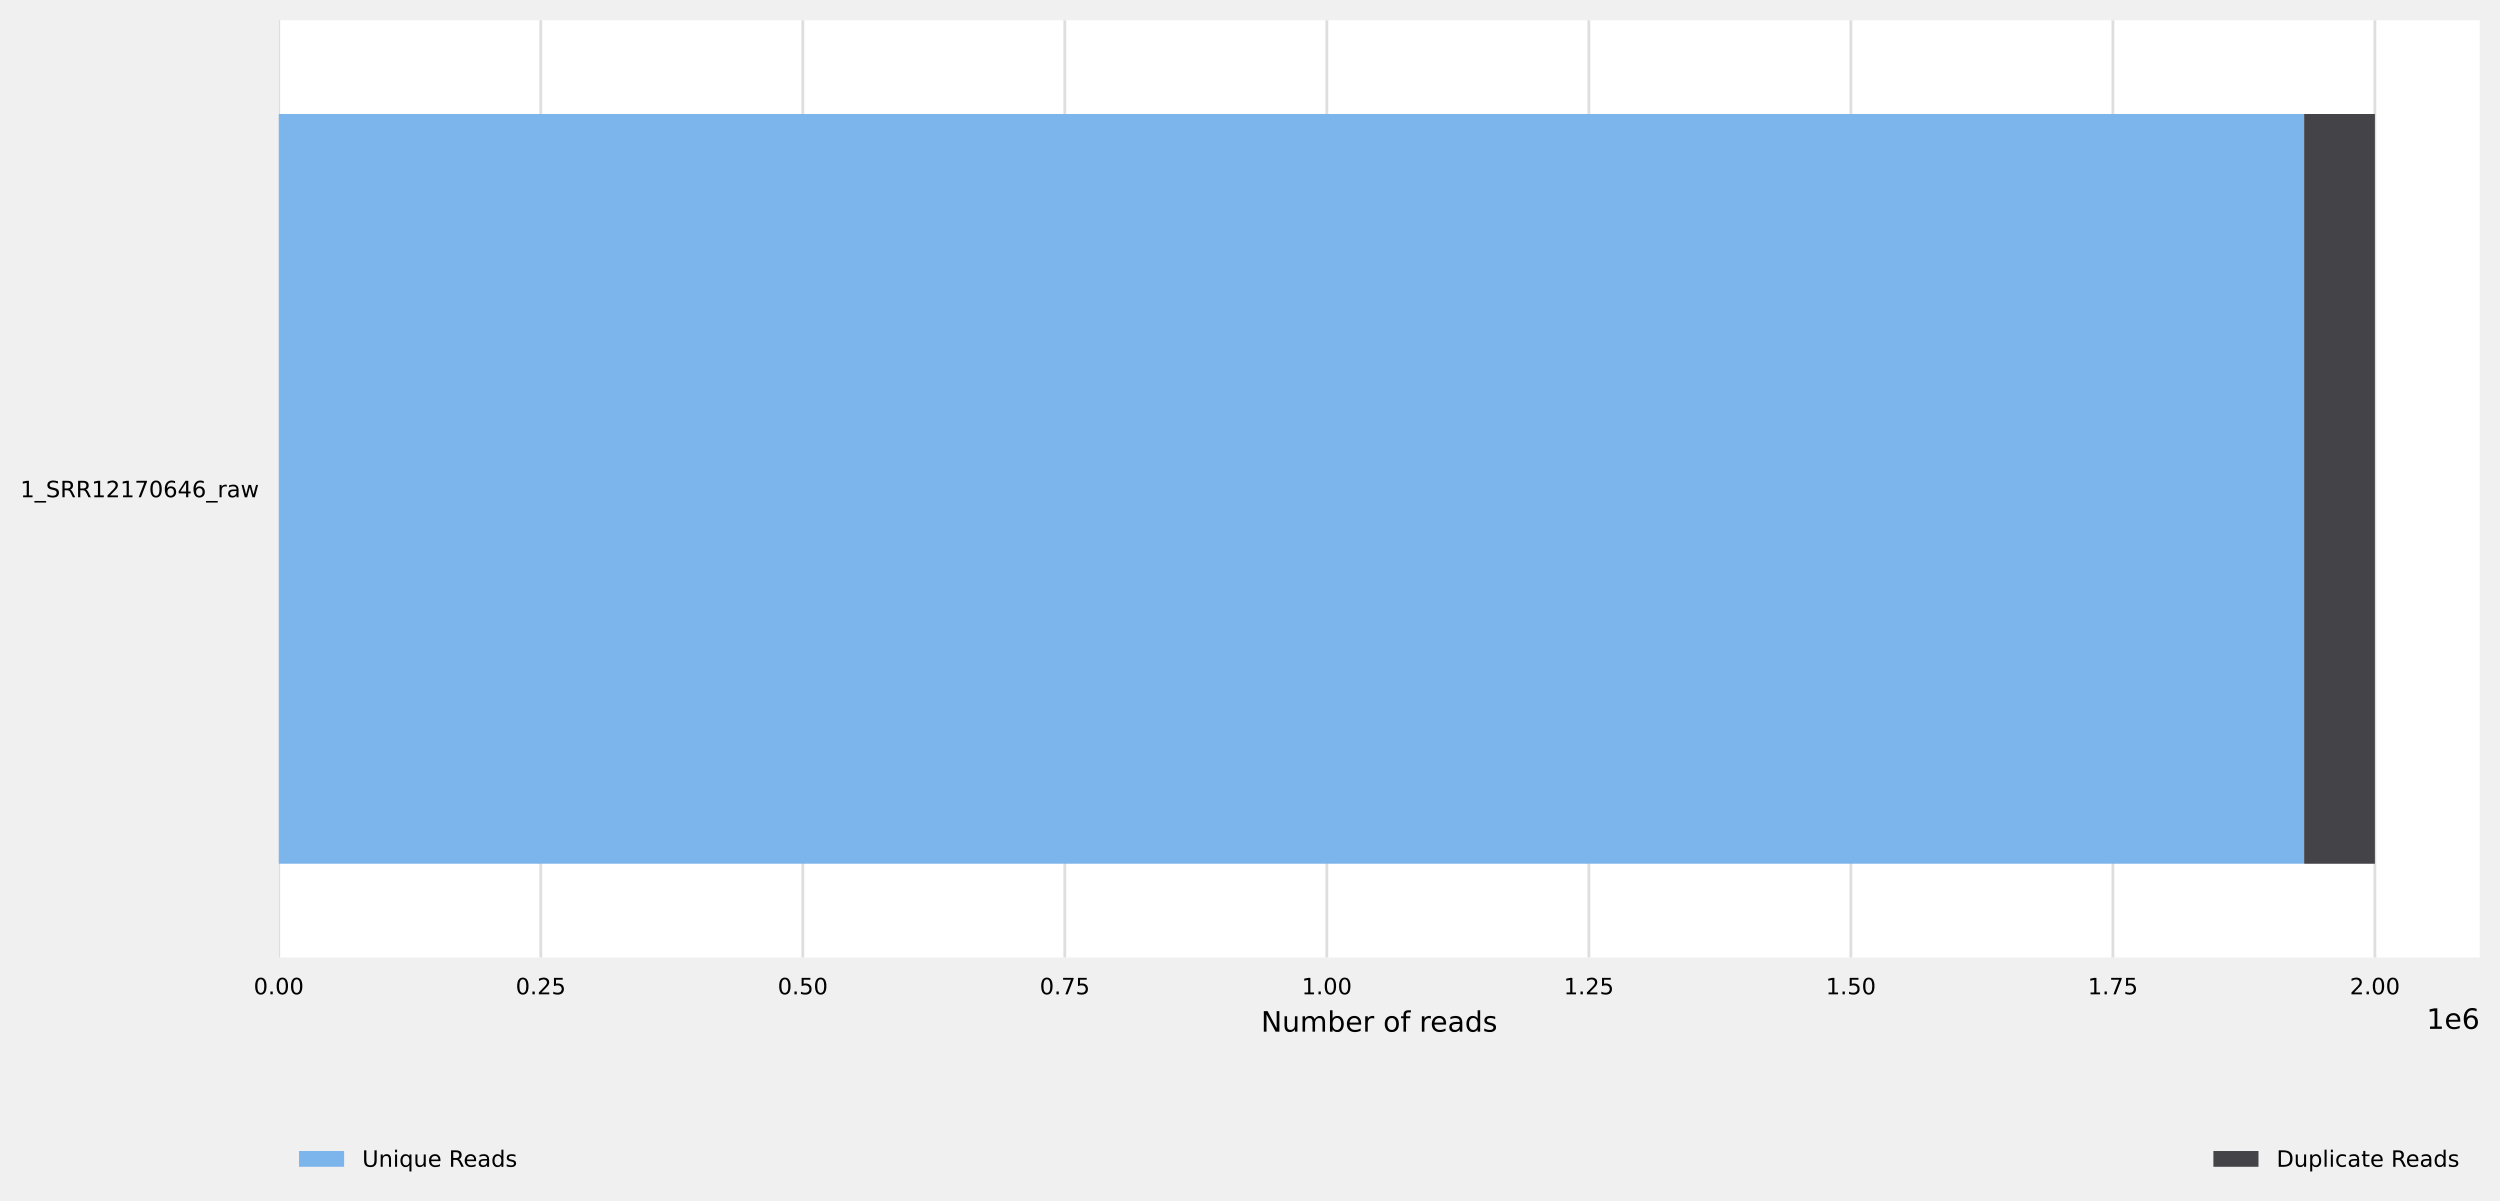
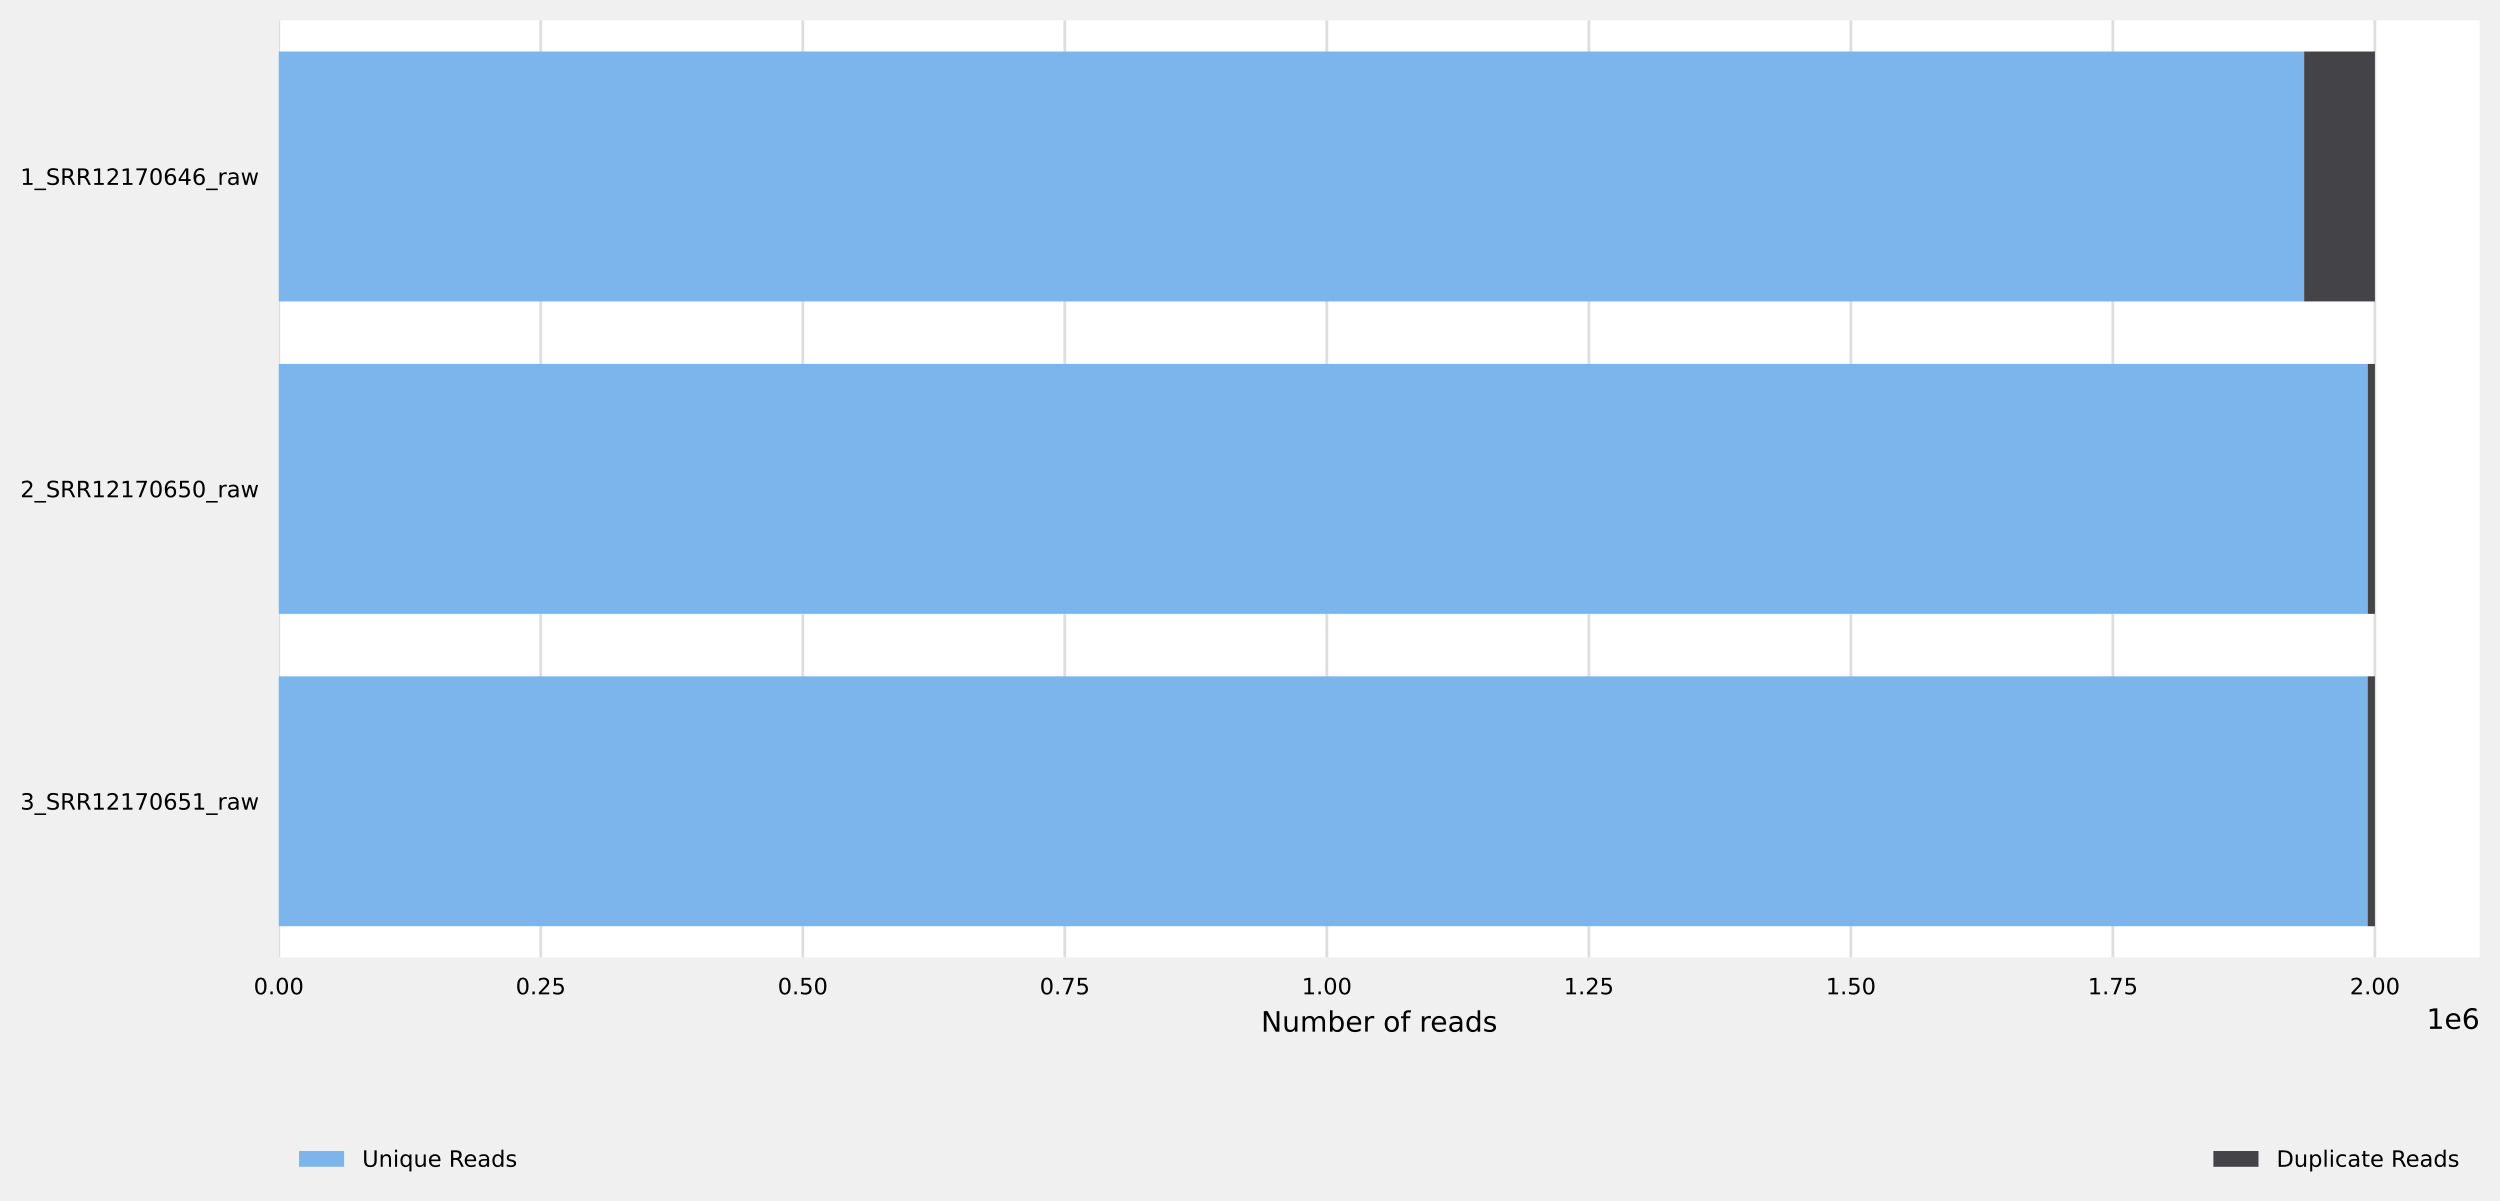
<svg xmlns="http://www.w3.org/2000/svg" xmlns:xlink="http://www.w3.org/1999/xlink" width="887.34pt" height="426.2pt" viewBox="0 0 887.34 426.2" version="1.1">
  <defs>
    <style type="text/css">*{stroke-linejoin: round; stroke-linecap: butt}</style>
  </defs>
  <g id="figure_1">
    <g id="axes_1">
      <g id="patch_1">
        <path d="M 98.94 339.84  L 880.14 339.84  L 880.14 7.2  L 98.94 7.2  z " style="fill: #ffffff" />
      </g>
      <g id="matplotlib.axis_1">
        <g id="xtick_1">
          <g id="line2d_1">
-             <path d="M 98.94 339.84  L 98.94 7.2  " clip-path="url(#pec09b3deb7)" style="fill: none; stroke: #dedede; stroke-linecap: square" />
+             <path d="M 98.94 339.84  L 98.94 7.2  " clip-path="url(#pc036f29301)" style="fill: none; stroke: #dedede; stroke-linecap: square" />
          </g>
          <g id="text_1">
            <g transform="translate(90.03375 352.9187) scale(0.08 -0.08)">
              <defs>
                <path id="DejaVuSans-30" d="M 2034 4250  Q 1547 4250 1301 3770  Q 1056 3291 1056 2328  Q 1056 1369 1301 889  Q 1547 409 2034 409  Q 2525 409 2770 889  Q 3016 1369 3016 2328  Q 3016 3291 2770 3770  Q 2525 4250 2034 4250  z M 2034 4750  Q 2819 4750 3233 4129  Q 3647 3509 3647 2328  Q 3647 1150 3233 529  Q 2819 -91 2034 -91  Q 1250 -91 836 529  Q 422 1150 422 2328  Q 422 3509 836 4129  Q 1250 4750 2034 4750  z " transform="scale(0.015625)" />
                <path id="DejaVuSans-2e" d="M 684 794  L 1344 794  L 1344 0  L 684 0  L 684 794  z " transform="scale(0.015625)" />
              </defs>
              <use xlink:href="#DejaVuSans-30" />
              <use xlink:href="#DejaVuSans-2e" x="63.623" />
              <use xlink:href="#DejaVuSans-30" x="95.41" />
              <use xlink:href="#DejaVuSans-30" x="159.033" />
            </g>
          </g>
        </g>
        <g id="xtick_2">
          <g id="line2d_2">
-             <path d="M 191.94 339.84  L 191.94 7.2  " clip-path="url(#pec09b3deb7)" style="fill: none; stroke: #dedede; stroke-linecap: square" />
+             <path d="M 191.94 339.84  L 191.94 7.2  " clip-path="url(#pc036f29301)" style="fill: none; stroke: #dedede; stroke-linecap: square" />
          </g>
          <g id="text_2">
            <g transform="translate(183.0337 352.9187) scale(0.08 -0.08)">
              <defs>
                <path id="DejaVuSans-32" d="M 1228 531  L 3431 531  L 3431 0  L 469 0  L 469 531  Q 828 903 1448 1529  Q 2069 2156 2228 2338  Q 2531 2678 2651 2914  Q 2772 3150 2772 3378  Q 2772 3750 2511 3984  Q 2250 4219 1831 4219  Q 1534 4219 1204 4116  Q 875 4013 500 3803  L 500 4441  Q 881 4594 1212 4672  Q 1544 4750 1819 4750  Q 2544 4750 2975 4387  Q 3406 4025 3406 3419  Q 3406 3131 3298 2873  Q 3191 2616 2906 2266  Q 2828 2175 2409 1742  Q 1991 1309 1228 531  z " transform="scale(0.015625)" />
                <path id="DejaVuSans-35" d="M 691 4666  L 3169 4666  L 3169 4134  L 1269 4134  L 1269 2991  Q 1406 3038 1543 3061  Q 1681 3084 1819 3084  Q 2600 3084 3056 2656  Q 3513 2228 3513 1497  Q 3513 744 3044 326  Q 2575 -91 1722 -91  Q 1428 -91 1123 -41  Q 819 9 494 109  L 494 744  Q 775 591 1075 516  Q 1375 441 1709 441  Q 2250 441 2565 725  Q 2881 1009 2881 1497  Q 2881 1984 2565 2268  Q 2250 2553 1709 2553  Q 1456 2553 1204 2497  Q 953 2441 691 2322  L 691 4666  z " transform="scale(0.015625)" />
              </defs>
              <use xlink:href="#DejaVuSans-30" />
              <use xlink:href="#DejaVuSans-2e" x="63.623" />
              <use xlink:href="#DejaVuSans-32" x="95.41" />
              <use xlink:href="#DejaVuSans-35" x="159.033" />
            </g>
          </g>
        </g>
        <g id="xtick_3">
          <g id="line2d_3">
-             <path d="M 284.94 339.84  L 284.94 7.2  " clip-path="url(#pec09b3deb7)" style="fill: none; stroke: #dedede; stroke-linecap: square" />
+             <path d="M 284.94 339.84  L 284.94 7.2  " clip-path="url(#pc036f29301)" style="fill: none; stroke: #dedede; stroke-linecap: square" />
          </g>
          <g id="text_3">
            <g transform="translate(276.0337 352.9187) scale(0.08 -0.08)">
              <use xlink:href="#DejaVuSans-30" />
              <use xlink:href="#DejaVuSans-2e" x="63.623" />
              <use xlink:href="#DejaVuSans-35" x="95.41" />
              <use xlink:href="#DejaVuSans-30" x="159.033" />
            </g>
          </g>
        </g>
        <g id="xtick_4">
          <g id="line2d_4">
-             <path d="M 377.94 339.84  L 377.94 7.2  " clip-path="url(#pec09b3deb7)" style="fill: none; stroke: #dedede; stroke-linecap: square" />
+             <path d="M 377.94 339.84  L 377.94 7.2  " clip-path="url(#pc036f29301)" style="fill: none; stroke: #dedede; stroke-linecap: square" />
          </g>
          <g id="text_4">
            <g transform="translate(369.0337 352.9187) scale(0.08 -0.08)">
              <defs>
                <path id="DejaVuSans-37" d="M 525 4666  L 3525 4666  L 3525 4397  L 1831 0  L 1172 0  L 2766 4134  L 525 4134  L 525 4666  z " transform="scale(0.015625)" />
              </defs>
              <use xlink:href="#DejaVuSans-30" />
              <use xlink:href="#DejaVuSans-2e" x="63.623" />
              <use xlink:href="#DejaVuSans-37" x="95.41" />
              <use xlink:href="#DejaVuSans-35" x="159.033" />
            </g>
          </g>
        </g>
        <g id="xtick_5">
          <g id="line2d_5">
-             <path d="M 470.94 339.84  L 470.94 7.2  " clip-path="url(#pec09b3deb7)" style="fill: none; stroke: #dedede; stroke-linecap: square" />
+             <path d="M 470.94 339.84  L 470.94 7.2  " clip-path="url(#pc036f29301)" style="fill: none; stroke: #dedede; stroke-linecap: square" />
          </g>
          <g id="text_5">
            <g transform="translate(462.0337 352.9187) scale(0.08 -0.08)">
              <defs>
                <path id="DejaVuSans-31" d="M 794 531  L 1825 531  L 1825 4091  L 703 3866  L 703 4441  L 1819 4666  L 2450 4666  L 2450 531  L 3481 531  L 3481 0  L 794 0  L 794 531  z " transform="scale(0.015625)" />
              </defs>
              <use xlink:href="#DejaVuSans-31" />
              <use xlink:href="#DejaVuSans-2e" x="63.623" />
              <use xlink:href="#DejaVuSans-30" x="95.41" />
              <use xlink:href="#DejaVuSans-30" x="159.033" />
            </g>
          </g>
        </g>
        <g id="xtick_6">
          <g id="line2d_6">
-             <path d="M 563.94 339.84  L 563.94 7.2  " clip-path="url(#pec09b3deb7)" style="fill: none; stroke: #dedede; stroke-linecap: square" />
+             <path d="M 563.94 339.84  L 563.94 7.2  " clip-path="url(#pc036f29301)" style="fill: none; stroke: #dedede; stroke-linecap: square" />
          </g>
          <g id="text_6">
            <g transform="translate(555.0338 352.9187) scale(0.08 -0.08)">
              <use xlink:href="#DejaVuSans-31" />
              <use xlink:href="#DejaVuSans-2e" x="63.623" />
              <use xlink:href="#DejaVuSans-32" x="95.41" />
              <use xlink:href="#DejaVuSans-35" x="159.033" />
            </g>
          </g>
        </g>
        <g id="xtick_7">
          <g id="line2d_7">
-             <path d="M 656.94 339.84  L 656.94 7.2  " clip-path="url(#pec09b3deb7)" style="fill: none; stroke: #dedede; stroke-linecap: square" />
+             <path d="M 656.94 339.84  L 656.94 7.2  " clip-path="url(#pc036f29301)" style="fill: none; stroke: #dedede; stroke-linecap: square" />
          </g>
          <g id="text_7">
            <g transform="translate(648.0338 352.9187) scale(0.08 -0.08)">
              <use xlink:href="#DejaVuSans-31" />
              <use xlink:href="#DejaVuSans-2e" x="63.623" />
              <use xlink:href="#DejaVuSans-35" x="95.41" />
              <use xlink:href="#DejaVuSans-30" x="159.033" />
            </g>
          </g>
        </g>
        <g id="xtick_8">
          <g id="line2d_8">
-             <path d="M 749.94 339.84  L 749.94 7.2  " clip-path="url(#pec09b3deb7)" style="fill: none; stroke: #dedede; stroke-linecap: square" />
+             <path d="M 749.94 339.84  L 749.94 7.2  " clip-path="url(#pc036f29301)" style="fill: none; stroke: #dedede; stroke-linecap: square" />
          </g>
          <g id="text_8">
            <g transform="translate(741.0338 352.9187) scale(0.08 -0.08)">
              <use xlink:href="#DejaVuSans-31" />
              <use xlink:href="#DejaVuSans-2e" x="63.623" />
              <use xlink:href="#DejaVuSans-37" x="95.41" />
              <use xlink:href="#DejaVuSans-35" x="159.033" />
            </g>
          </g>
        </g>
        <g id="xtick_9">
          <g id="line2d_9">
-             <path d="M 842.94 339.84  L 842.94 7.2  " clip-path="url(#pec09b3deb7)" style="fill: none; stroke: #dedede; stroke-linecap: square" />
+             <path d="M 842.94 339.84  L 842.94 7.2  " clip-path="url(#pc036f29301)" style="fill: none; stroke: #dedede; stroke-linecap: square" />
          </g>
          <g id="text_9">
            <g transform="translate(834.0338 352.9187) scale(0.08 -0.08)">
              <use xlink:href="#DejaVuSans-32" />
              <use xlink:href="#DejaVuSans-2e" x="63.623" />
              <use xlink:href="#DejaVuSans-30" x="95.41" />
              <use xlink:href="#DejaVuSans-30" x="159.033" />
            </g>
          </g>
        </g>
        <g id="text_10">
          <g transform="translate(447.5939 366.1809) scale(0.1 -0.1)">
            <defs>
              <path id="DejaVuSans-4e" d="M 628 4666  L 1478 4666  L 3547 763  L 3547 4666  L 4159 4666  L 4159 0  L 3309 0  L 1241 3903  L 1241 0  L 628 0  L 628 4666  z " transform="scale(0.015625)" />
              <path id="DejaVuSans-75" d="M 544 1381  L 544 3500  L 1119 3500  L 1119 1403  Q 1119 906 1312 657  Q 1506 409 1894 409  Q 2359 409 2629 706  Q 2900 1003 2900 1516  L 2900 3500  L 3475 3500  L 3475 0  L 2900 0  L 2900 538  Q 2691 219 2414 64  Q 2138 -91 1772 -91  Q 1169 -91 856 284  Q 544 659 544 1381  z M 1991 3584  L 1991 3584  z " transform="scale(0.015625)" />
              <path id="DejaVuSans-6d" d="M 3328 2828  Q 3544 3216 3844 3400  Q 4144 3584 4550 3584  Q 5097 3584 5394 3201  Q 5691 2819 5691 2113  L 5691 0  L 5113 0  L 5113 2094  Q 5113 2597 4934 2840  Q 4756 3084 4391 3084  Q 3944 3084 3684 2787  Q 3425 2491 3425 1978  L 3425 0  L 2847 0  L 2847 2094  Q 2847 2600 2669 2842  Q 2491 3084 2119 3084  Q 1678 3084 1418 2786  Q 1159 2488 1159 1978  L 1159 0  L 581 0  L 581 3500  L 1159 3500  L 1159 2956  Q 1356 3278 1631 3431  Q 1906 3584 2284 3584  Q 2666 3584 2933 3390  Q 3200 3197 3328 2828  z " transform="scale(0.015625)" />
              <path id="DejaVuSans-62" d="M 3116 1747  Q 3116 2381 2855 2742  Q 2594 3103 2138 3103  Q 1681 3103 1420 2742  Q 1159 2381 1159 1747  Q 1159 1113 1420 752  Q 1681 391 2138 391  Q 2594 391 2855 752  Q 3116 1113 3116 1747  z M 1159 2969  Q 1341 3281 1617 3432  Q 1894 3584 2278 3584  Q 2916 3584 3314 3078  Q 3713 2572 3713 1747  Q 3713 922 3314 415  Q 2916 -91 2278 -91  Q 1894 -91 1617 61  Q 1341 213 1159 525  L 1159 0  L 581 0  L 581 4863  L 1159 4863  L 1159 2969  z " transform="scale(0.015625)" />
              <path id="DejaVuSans-65" d="M 3597 1894  L 3597 1613  L 953 1613  Q 991 1019 1311 708  Q 1631 397 2203 397  Q 2534 397 2845 478  Q 3156 559 3463 722  L 3463 178  Q 3153 47 2828 -22  Q 2503 -91 2169 -91  Q 1331 -91 842 396  Q 353 884 353 1716  Q 353 2575 817 3079  Q 1281 3584 2069 3584  Q 2775 3584 3186 3129  Q 3597 2675 3597 1894  z M 3022 2063  Q 3016 2534 2758 2815  Q 2500 3097 2075 3097  Q 1594 3097 1305 2825  Q 1016 2553 972 2059  L 3022 2063  z " transform="scale(0.015625)" />
              <path id="DejaVuSans-72" d="M 2631 2963  Q 2534 3019 2420 3045  Q 2306 3072 2169 3072  Q 1681 3072 1420 2755  Q 1159 2438 1159 1844  L 1159 0  L 581 0  L 581 3500  L 1159 3500  L 1159 2956  Q 1341 3275 1631 3429  Q 1922 3584 2338 3584  Q 2397 3584 2469 3576  Q 2541 3569 2628 3553  L 2631 2963  z " transform="scale(0.015625)" />
              <path id="DejaVuSans-20" transform="scale(0.015625)" />
              <path id="DejaVuSans-6f" d="M 1959 3097  Q 1497 3097 1228 2736  Q 959 2375 959 1747  Q 959 1119 1226 758  Q 1494 397 1959 397  Q 2419 397 2687 759  Q 2956 1122 2956 1747  Q 2956 2369 2687 2733  Q 2419 3097 1959 3097  z M 1959 3584  Q 2709 3584 3137 3096  Q 3566 2609 3566 1747  Q 3566 888 3137 398  Q 2709 -91 1959 -91  Q 1206 -91 779 398  Q 353 888 353 1747  Q 353 2609 779 3096  Q 1206 3584 1959 3584  z " transform="scale(0.015625)" />
              <path id="DejaVuSans-66" d="M 2375 4863  L 2375 4384  L 1825 4384  Q 1516 4384 1395 4259  Q 1275 4134 1275 3809  L 1275 3500  L 2222 3500  L 2222 3053  L 1275 3053  L 1275 0  L 697 0  L 697 3053  L 147 3053  L 147 3500  L 697 3500  L 697 3744  Q 697 4328 969 4595  Q 1241 4863 1831 4863  L 2375 4863  z " transform="scale(0.015625)" />
              <path id="DejaVuSans-61" d="M 2194 1759  Q 1497 1759 1228 1600  Q 959 1441 959 1056  Q 959 750 1161 570  Q 1363 391 1709 391  Q 2188 391 2477 730  Q 2766 1069 2766 1631  L 2766 1759  L 2194 1759  z M 3341 1997  L 3341 0  L 2766 0  L 2766 531  Q 2569 213 2275 61  Q 1981 -91 1556 -91  Q 1019 -91 701 211  Q 384 513 384 1019  Q 384 1609 779 1909  Q 1175 2209 1959 2209  L 2766 2209  L 2766 2266  Q 2766 2663 2505 2880  Q 2244 3097 1772 3097  Q 1472 3097 1187 3025  Q 903 2953 641 2809  L 641 3341  Q 956 3463 1253 3523  Q 1550 3584 1831 3584  Q 2591 3584 2966 3190  Q 3341 2797 3341 1997  z " transform="scale(0.015625)" />
              <path id="DejaVuSans-64" d="M 2906 2969  L 2906 4863  L 3481 4863  L 3481 0  L 2906 0  L 2906 525  Q 2725 213 2448 61  Q 2172 -91 1784 -91  Q 1150 -91 751 415  Q 353 922 353 1747  Q 353 2572 751 3078  Q 1150 3584 1784 3584  Q 2172 3584 2448 3432  Q 2725 3281 2906 2969  z M 947 1747  Q 947 1113 1208 752  Q 1469 391 1925 391  Q 2381 391 2643 752  Q 2906 1113 2906 1747  Q 2906 2381 2643 2742  Q 2381 3103 1925 3103  Q 1469 3103 1208 2742  Q 947 2381 947 1747  z " transform="scale(0.015625)" />
              <path id="DejaVuSans-73" d="M 2834 3397  L 2834 2853  Q 2591 2978 2328 3040  Q 2066 3103 1784 3103  Q 1356 3103 1142 2972  Q 928 2841 928 2578  Q 928 2378 1081 2264  Q 1234 2150 1697 2047  L 1894 2003  Q 2506 1872 2764 1633  Q 3022 1394 3022 966  Q 3022 478 2636 193  Q 2250 -91 1575 -91  Q 1294 -91 989 -36  Q 684 19 347 128  L 347 722  Q 666 556 975 473  Q 1284 391 1588 391  Q 1994 391 2212 530  Q 2431 669 2431 922  Q 2431 1156 2273 1281  Q 2116 1406 1581 1522  L 1381 1569  Q 847 1681 609 1914  Q 372 2147 372 2553  Q 372 3047 722 3315  Q 1072 3584 1716 3584  Q 2034 3584 2315 3537  Q 2597 3491 2834 3397  z " transform="scale(0.015625)" />
            </defs>
            <use xlink:href="#DejaVuSans-4e" />
            <use xlink:href="#DejaVuSans-75" x="74.805" />
            <use xlink:href="#DejaVuSans-6d" x="138.184" />
            <use xlink:href="#DejaVuSans-62" x="235.596" />
            <use xlink:href="#DejaVuSans-65" x="299.072" />
            <use xlink:href="#DejaVuSans-72" x="360.596" />
            <use xlink:href="#DejaVuSans-20" x="401.709" />
            <use xlink:href="#DejaVuSans-6f" x="433.496" />
            <use xlink:href="#DejaVuSans-66" x="494.678" />
            <use xlink:href="#DejaVuSans-20" x="529.883" />
            <use xlink:href="#DejaVuSans-72" x="561.67" />
            <use xlink:href="#DejaVuSans-65" x="600.533" />
            <use xlink:href="#DejaVuSans-61" x="662.057" />
            <use xlink:href="#DejaVuSans-64" x="723.336" />
            <use xlink:href="#DejaVuSans-73" x="786.812" />
          </g>
        </g>
        <g id="text_11">
          <g transform="translate(861.2619 365.1809) scale(0.1 -0.1)">
            <defs>
              <path id="DejaVuSans-36" d="M 2113 2584  Q 1688 2584 1439 2293  Q 1191 2003 1191 1497  Q 1191 994 1439 701  Q 1688 409 2113 409  Q 2538 409 2786 701  Q 3034 994 3034 1497  Q 3034 2003 2786 2293  Q 2538 2584 2113 2584  z M 3366 4563  L 3366 3988  Q 3128 4100 2886 4159  Q 2644 4219 2406 4219  Q 1781 4219 1451 3797  Q 1122 3375 1075 2522  Q 1259 2794 1537 2939  Q 1816 3084 2150 3084  Q 2853 3084 3261 2657  Q 3669 2231 3669 1497  Q 3669 778 3244 343  Q 2819 -91 2113 -91  Q 1303 -91 875 529  Q 447 1150 447 2328  Q 447 3434 972 4092  Q 1497 4750 2381 4750  Q 2619 4750 2861 4703  Q 3103 4656 3366 4563  z " transform="scale(0.015625)" />
            </defs>
            <use xlink:href="#DejaVuSans-31" />
            <use xlink:href="#DejaVuSans-65" x="63.623" />
            <use xlink:href="#DejaVuSans-36" x="125.146" />
          </g>
        </g>
      </g>
      <g id="matplotlib.axis_2">
        <g id="ytick_1">
          <g id="text_12">
-             <g transform="translate(7.2 176.4888) scale(0.08 -0.08)">
+             <g transform="translate(7.2 65.60875) scale(0.08 -0.08)">
              <defs>
                <path id="DejaVuSans-5f" d="M 3263 -1063  L 3263 -1509  L -63 -1509  L -63 -1063  L 3263 -1063  z " transform="scale(0.015625)" />
                <path id="DejaVuSans-53" d="M 3425 4513  L 3425 3897  Q 3066 4069 2747 4153  Q 2428 4238 2131 4238  Q 1616 4238 1336 4038  Q 1056 3838 1056 3469  Q 1056 3159 1242 3001  Q 1428 2844 1947 2747  L 2328 2669  Q 3034 2534 3370 2195  Q 3706 1856 3706 1288  Q 3706 609 3251 259  Q 2797 -91 1919 -91  Q 1588 -91 1214 -16  Q 841 59 441 206  L 441 856  Q 825 641 1194 531  Q 1563 422 1919 422  Q 2459 422 2753 634  Q 3047 847 3047 1241  Q 3047 1584 2836 1778  Q 2625 1972 2144 2069  L 1759 2144  Q 1053 2284 737 2584  Q 422 2884 422 3419  Q 422 4038 858 4394  Q 1294 4750 2059 4750  Q 2388 4750 2728 4690  Q 3069 4631 3425 4513  z " transform="scale(0.015625)" />
                <path id="DejaVuSans-52" d="M 2841 2188  Q 3044 2119 3236 1894  Q 3428 1669 3622 1275  L 4263 0  L 3584 0  L 2988 1197  Q 2756 1666 2539 1819  Q 2322 1972 1947 1972  L 1259 1972  L 1259 0  L 628 0  L 628 4666  L 2053 4666  Q 2853 4666 3247 4331  Q 3641 3997 3641 3322  Q 3641 2881 3436 2590  Q 3231 2300 2841 2188  z M 1259 4147  L 1259 2491  L 2053 2491  Q 2509 2491 2742 2702  Q 2975 2913 2975 3322  Q 2975 3731 2742 3939  Q 2509 4147 2053 4147  L 1259 4147  z " transform="scale(0.015625)" />
                <path id="DejaVuSans-34" d="M 2419 4116  L 825 1625  L 2419 1625  L 2419 4116  z M 2253 4666  L 3047 4666  L 3047 1625  L 3713 1625  L 3713 1100  L 3047 1100  L 3047 0  L 2419 0  L 2419 1100  L 313 1100  L 313 1709  L 2253 4666  z " transform="scale(0.015625)" />
                <path id="DejaVuSans-77" d="M 269 3500  L 844 3500  L 1563 769  L 2278 3500  L 2956 3500  L 3675 769  L 4391 3500  L 4966 3500  L 4050 0  L 3372 0  L 2619 2869  L 1863 0  L 1184 0  L 269 3500  z " transform="scale(0.015625)" />
              </defs>
              <use xlink:href="#DejaVuSans-31" />
              <use xlink:href="#DejaVuSans-5f" x="63.623" />
              <use xlink:href="#DejaVuSans-53" x="113.623" />
              <use xlink:href="#DejaVuSans-52" x="177.1" />
              <use xlink:href="#DejaVuSans-52" x="246.582" />
              <use xlink:href="#DejaVuSans-31" x="316.064" />
              <use xlink:href="#DejaVuSans-32" x="379.688" />
              <use xlink:href="#DejaVuSans-31" x="443.311" />
              <use xlink:href="#DejaVuSans-37" x="506.934" />
              <use xlink:href="#DejaVuSans-30" x="570.557" />
              <use xlink:href="#DejaVuSans-36" x="634.18" />
              <use xlink:href="#DejaVuSans-34" x="697.803" />
              <use xlink:href="#DejaVuSans-36" x="761.426" />
              <use xlink:href="#DejaVuSans-5f" x="825.049" />
              <use xlink:href="#DejaVuSans-72" x="875.049" />
              <use xlink:href="#DejaVuSans-61" x="916.162" />
              <use xlink:href="#DejaVuSans-77" x="977.441" />
            </g>
          </g>
        </g>
+         <g id="ytick_2">
+           <g id="text_13">
+             <g transform="translate(7.2 176.4888) scale(0.08 -0.08)">
+               <use xlink:href="#DejaVuSans-32" />
+               <use xlink:href="#DejaVuSans-5f" x="63.623" />
+               <use xlink:href="#DejaVuSans-53" x="113.623" />
+               <use xlink:href="#DejaVuSans-52" x="177.1" />
+               <use xlink:href="#DejaVuSans-52" x="246.582" />
+               <use xlink:href="#DejaVuSans-31" x="316.064" />
+               <use xlink:href="#DejaVuSans-32" x="379.688" />
+               <use xlink:href="#DejaVuSans-31" x="443.311" />
+               <use xlink:href="#DejaVuSans-37" x="506.934" />
+               <use xlink:href="#DejaVuSans-30" x="570.557" />
+               <use xlink:href="#DejaVuSans-36" x="634.18" />
+               <use xlink:href="#DejaVuSans-35" x="697.803" />
+               <use xlink:href="#DejaVuSans-30" x="761.426" />
+               <use xlink:href="#DejaVuSans-5f" x="825.049" />
+               <use xlink:href="#DejaVuSans-72" x="875.049" />
+               <use xlink:href="#DejaVuSans-61" x="916.162" />
+               <use xlink:href="#DejaVuSans-77" x="977.441" />
+             </g>
+           </g>
+         </g>
+         <g id="ytick_3">
+           <g id="text_14">
+             <g transform="translate(7.2 287.3687) scale(0.08 -0.08)">
+               <defs>
+                 <path id="DejaVuSans-33" d="M 2597 2516  Q 3050 2419 3304 2112  Q 3559 1806 3559 1356  Q 3559 666 3084 287  Q 2609 -91 1734 -91  Q 1441 -91 1130 -33  Q 819 25 488 141  L 488 750  Q 750 597 1062 519  Q 1375 441 1716 441  Q 2309 441 2620 675  Q 2931 909 2931 1356  Q 2931 1769 2642 2001  Q 2353 2234 1838 2234  L 1294 2234  L 1294 2753  L 1863 2753  Q 2328 2753 2575 2939  Q 2822 3125 2822 3475  Q 2822 3834 2567 4026  Q 2313 4219 1838 4219  Q 1578 4219 1281 4162  Q 984 4106 628 3988  L 628 4550  Q 988 4650 1302 4700  Q 1616 4750 1894 4750  Q 2613 4750 3031 4423  Q 3450 4097 3450 3541  Q 3450 3153 3228 2886  Q 3006 2619 2597 2516  z " transform="scale(0.015625)" />
+               </defs>
+               <use xlink:href="#DejaVuSans-33" />
+               <use xlink:href="#DejaVuSans-5f" x="63.623" />
+               <use xlink:href="#DejaVuSans-53" x="113.623" />
+               <use xlink:href="#DejaVuSans-52" x="177.1" />
+               <use xlink:href="#DejaVuSans-52" x="246.582" />
+               <use xlink:href="#DejaVuSans-31" x="316.064" />
+               <use xlink:href="#DejaVuSans-32" x="379.688" />
+               <use xlink:href="#DejaVuSans-31" x="443.311" />
+               <use xlink:href="#DejaVuSans-37" x="506.934" />
+               <use xlink:href="#DejaVuSans-30" x="570.557" />
+               <use xlink:href="#DejaVuSans-36" x="634.18" />
+               <use xlink:href="#DejaVuSans-35" x="697.803" />
+               <use xlink:href="#DejaVuSans-31" x="761.426" />
+               <use xlink:href="#DejaVuSans-5f" x="825.049" />
+               <use xlink:href="#DejaVuSans-72" x="875.049" />
+               <use xlink:href="#DejaVuSans-61" x="916.162" />
+               <use xlink:href="#DejaVuSans-77" x="977.441" />
+             </g>
+           </g>
+         </g>
      </g>
      <g id="patch_2">
-         <path d="M 98.94 40.464  L 817.824 40.464  L 817.824 306.576  L 98.94 306.576  z " clip-path="url(#pec09b3deb7)" style="fill: #7cb5ec" />
+         <path d="M 98.94 18.288  L 817.824 18.288  L 817.824 106.992  L 98.94 106.992  z " clip-path="url(#pc036f29301)" style="fill: #7cb5ec" />
      </g>
      <g id="patch_3">
-         <path d="M 817.824 40.464  L 842.94 40.464  L 842.94 306.576  L 817.824 306.576  z " clip-path="url(#pec09b3deb7)" style="fill: #434348" />
-       </g>
-       <g id="text_13">
+         <path d="M 98.94 129.168  L 840.406 129.168  L 840.406 217.872  L 98.94 217.872  z " clip-path="url(#pc036f29301)" style="fill: #7cb5ec" />
+       </g>
+       <g id="patch_4">
+         <path d="M 98.94 240.048  L 840.358 240.048  L 840.358 328.752  L 98.94 328.752  z " clip-path="url(#pc036f29301)" style="fill: #7cb5ec" />
+       </g>
+       <g id="patch_5">
+         <path d="M 817.824 18.288  L 842.94 18.288  L 842.94 106.992  L 817.824 106.992  z " clip-path="url(#pc036f29301)" style="fill: #434348" />
+       </g>
+       <g id="patch_6">
+         <path d="M 840.406 129.168  L 842.94 129.168  L 842.94 217.872  L 840.406 217.872  z " clip-path="url(#pc036f29301)" style="fill: #434348" />
+       </g>
+       <g id="patch_7">
+         <path d="M 840.358 240.048  L 842.94 240.048  L 842.94 328.752  L 840.358 328.752  z " clip-path="url(#pc036f29301)" style="fill: #434348" />
+       </g>
+       <g id="text_15">
        <g transform="translate(386.41 -20.52) scale(0.16 -0.16)">
          <defs>
            <path id="DejaVuSans-46" d="M 628 4666  L 3309 4666  L 3309 4134  L 1259 4134  L 1259 2759  L 3109 2759  L 3109 2228  L 1259 2228  L 1259 0  L 628 0  L 628 4666  z " transform="scale(0.015625)" />
            <path id="DejaVuSans-74" d="M 1172 4494  L 1172 3500  L 2356 3500  L 2356 3053  L 1172 3053  L 1172 1153  Q 1172 725 1289 603  Q 1406 481 1766 481  L 2356 481  L 2356 0  L 1766 0  Q 1100 0 847 248  Q 594 497 594 1153  L 594 3053  L 172 3053  L 172 3500  L 594 3500  L 594 4494  L 1172 4494  z " transform="scale(0.015625)" />
            <path id="DejaVuSans-51" d="M 2522 4238  Q 1834 4238 1429 3725  Q 1025 3213 1025 2328  Q 1025 1447 1429 934  Q 1834 422 2522 422  Q 3209 422 3611 934  Q 4013 1447 4013 2328  Q 4013 3213 3611 3725  Q 3209 4238 2522 4238  z M 3406 84  L 4238 -825  L 3475 -825  L 2784 -78  Q 2681 -84 2626 -87  Q 2572 -91 2522 -91  Q 1538 -91 948 567  Q 359 1225 359 2328  Q 359 3434 948 4092  Q 1538 4750 2522 4750  Q 3503 4750 4090 4092  Q 4678 3434 4678 2328  Q 4678 1516 4351 937  Q 4025 359 3406 84  z " transform="scale(0.015625)" />
            <path id="DejaVuSans-43" d="M 4122 4306  L 4122 3641  Q 3803 3938 3442 4084  Q 3081 4231 2675 4231  Q 1875 4231 1450 3742  Q 1025 3253 1025 2328  Q 1025 1406 1450 917  Q 1875 428 2675 428  Q 3081 428 3442 575  Q 3803 722 4122 1019  L 4122 359  Q 3791 134 3420 21  Q 3050 -91 2638 -91  Q 1578 -91 968 557  Q 359 1206 359 2328  Q 359 3453 968 4101  Q 1578 4750 2638 4750  Q 3056 4750 3426 4639  Q 3797 4528 4122 4306  z " transform="scale(0.015625)" />
            <path id="DejaVuSans-3a" d="M 750 794  L 1409 794  L 1409 0  L 750 0  L 750 794  z M 750 3309  L 1409 3309  L 1409 2516  L 750 2516  L 750 3309  z " transform="scale(0.015625)" />
            <path id="DejaVuSans-71" d="M 947 1747  Q 947 1113 1208 752  Q 1469 391 1925 391  Q 2381 391 2643 752  Q 2906 1113 2906 1747  Q 2906 2381 2643 2742  Q 2381 3103 1925 3103  Q 1469 3103 1208 2742  Q 947 2381 947 1747  z M 2906 525  Q 2725 213 2448 61  Q 2172 -91 1784 -91  Q 1150 -91 751 415  Q 353 922 353 1747  Q 353 2572 751 3078  Q 1150 3584 1784 3584  Q 2172 3584 2448 3432  Q 2725 3281 2906 2969  L 2906 3500  L 3481 3500  L 3481 -1331  L 2906 -1331  L 2906 525  z " transform="scale(0.015625)" />
            <path id="DejaVuSans-6e" d="M 3513 2113  L 3513 0  L 2938 0  L 2938 2094  Q 2938 2591 2744 2837  Q 2550 3084 2163 3084  Q 1697 3084 1428 2787  Q 1159 2491 1159 1978  L 1159 0  L 581 0  L 581 3500  L 1159 3500  L 1159 2956  Q 1366 3272 1645 3428  Q 1925 3584 2291 3584  Q 2894 3584 3203 3211  Q 3513 2838 3513 2113  z " transform="scale(0.015625)" />
            <path id="DejaVuSans-63" d="M 3122 3366  L 3122 2828  Q 2878 2963 2633 3030  Q 2388 3097 2138 3097  Q 1578 3097 1268 2742  Q 959 2388 959 1747  Q 959 1106 1268 751  Q 1578 397 2138 397  Q 2388 397 2633 464  Q 2878 531 3122 666  L 3122 134  Q 2881 22 2623 -34  Q 2366 -91 2075 -91  Q 1284 -91 818 406  Q 353 903 353 1747  Q 353 2603 823 3093  Q 1294 3584 2113 3584  Q 2378 3584 2631 3529  Q 2884 3475 3122 3366  z " transform="scale(0.015625)" />
          </defs>
          <use xlink:href="#DejaVuSans-46" />
          <use xlink:href="#DejaVuSans-61" x="48.395" />
          <use xlink:href="#DejaVuSans-73" x="109.674" />
          <use xlink:href="#DejaVuSans-74" x="161.773" />
          <use xlink:href="#DejaVuSans-51" x="200.982" />
          <use xlink:href="#DejaVuSans-43" x="279.693" />
          <use xlink:href="#DejaVuSans-3a" x="349.518" />
          <use xlink:href="#DejaVuSans-20" x="383.209" />
          <use xlink:href="#DejaVuSans-53" x="414.996" />
          <use xlink:href="#DejaVuSans-65" x="478.473" />
          <use xlink:href="#DejaVuSans-71" x="539.996" />
          <use xlink:href="#DejaVuSans-75" x="603.473" />
          <use xlink:href="#DejaVuSans-65" x="666.852" />
          <use xlink:href="#DejaVuSans-6e" x="728.375" />
          <use xlink:href="#DejaVuSans-63" x="791.754" />
          <use xlink:href="#DejaVuSans-65" x="846.734" />
          <use xlink:href="#DejaVuSans-20" x="908.258" />
          <use xlink:href="#DejaVuSans-43" x="940.045" />
          <use xlink:href="#DejaVuSans-6f" x="1009.869" />
          <use xlink:href="#DejaVuSans-75" x="1071.051" />
          <use xlink:href="#DejaVuSans-6e" x="1134.43" />
          <use xlink:href="#DejaVuSans-74" x="1197.809" />
          <use xlink:href="#DejaVuSans-73" x="1237.018" />
        </g>
      </g>
      <g id="legend_1">
-         <g id="patch_4">
+         <g id="patch_8">
          <path d="M 106.14 414.136  L 122.14 414.136  L 122.14 408.536  L 106.14 408.536  z " style="fill: #7cb5ec" />
        </g>
-         <g id="text_14">
+         <g id="text_16">
          <g transform="translate(128.54 414.1363) scale(0.08 -0.08)">
            <defs>
              <path id="DejaVuSans-55" d="M 556 4666  L 1191 4666  L 1191 1831  Q 1191 1081 1462 751  Q 1734 422 2344 422  Q 2950 422 3222 751  Q 3494 1081 3494 1831  L 3494 4666  L 4128 4666  L 4128 1753  Q 4128 841 3676 375  Q 3225 -91 2344 -91  Q 1459 -91 1007 375  Q 556 841 556 1753  L 556 4666  z " transform="scale(0.015625)" />
              <path id="DejaVuSans-69" d="M 603 3500  L 1178 3500  L 1178 0  L 603 0  L 603 3500  z M 603 4863  L 1178 4863  L 1178 4134  L 603 4134  L 603 4863  z " transform="scale(0.015625)" />
            </defs>
            <use xlink:href="#DejaVuSans-55" />
            <use xlink:href="#DejaVuSans-6e" x="73.193" />
            <use xlink:href="#DejaVuSans-69" x="136.572" />
            <use xlink:href="#DejaVuSans-71" x="164.355" />
            <use xlink:href="#DejaVuSans-75" x="227.832" />
            <use xlink:href="#DejaVuSans-65" x="291.211" />
            <use xlink:href="#DejaVuSans-20" x="352.734" />
            <use xlink:href="#DejaVuSans-52" x="384.521" />
            <use xlink:href="#DejaVuSans-65" x="449.504" />
            <use xlink:href="#DejaVuSans-61" x="511.027" />
            <use xlink:href="#DejaVuSans-64" x="572.307" />
            <use xlink:href="#DejaVuSans-73" x="635.783" />
          </g>
        </g>
-         <g id="patch_5">
+         <g id="patch_9">
          <path d="M 785.614 414.136  L 801.614 414.136  L 801.614 408.536  L 785.614 408.536  z " style="fill: #434348" />
        </g>
-         <g id="text_15">
+         <g id="text_17">
          <g transform="translate(808.0137 414.1363) scale(0.08 -0.08)">
            <defs>
              <path id="DejaVuSans-44" d="M 1259 4147  L 1259 519  L 2022 519  Q 2988 519 3436 956  Q 3884 1394 3884 2338  Q 3884 3275 3436 3711  Q 2988 4147 2022 4147  L 1259 4147  z M 628 4666  L 1925 4666  Q 3281 4666 3915 4102  Q 4550 3538 4550 2338  Q 4550 1131 3912 565  Q 3275 0 1925 0  L 628 0  L 628 4666  z " transform="scale(0.015625)" />
              <path id="DejaVuSans-70" d="M 1159 525  L 1159 -1331  L 581 -1331  L 581 3500  L 1159 3500  L 1159 2969  Q 1341 3281 1617 3432  Q 1894 3584 2278 3584  Q 2916 3584 3314 3078  Q 3713 2572 3713 1747  Q 3713 922 3314 415  Q 2916 -91 2278 -91  Q 1894 -91 1617 61  Q 1341 213 1159 525  z M 3116 1747  Q 3116 2381 2855 2742  Q 2594 3103 2138 3103  Q 1681 3103 1420 2742  Q 1159 2381 1159 1747  Q 1159 1113 1420 752  Q 1681 391 2138 391  Q 2594 391 2855 752  Q 3116 1113 3116 1747  z " transform="scale(0.015625)" />
              <path id="DejaVuSans-6c" d="M 603 4863  L 1178 4863  L 1178 0  L 603 0  L 603 4863  z " transform="scale(0.015625)" />
            </defs>
            <use xlink:href="#DejaVuSans-44" />
            <use xlink:href="#DejaVuSans-75" x="77.002" />
            <use xlink:href="#DejaVuSans-70" x="140.381" />
            <use xlink:href="#DejaVuSans-6c" x="203.857" />
            <use xlink:href="#DejaVuSans-69" x="231.641" />
            <use xlink:href="#DejaVuSans-63" x="259.424" />
            <use xlink:href="#DejaVuSans-61" x="314.404" />
            <use xlink:href="#DejaVuSans-74" x="375.684" />
            <use xlink:href="#DejaVuSans-65" x="414.893" />
            <use xlink:href="#DejaVuSans-20" x="476.416" />
            <use xlink:href="#DejaVuSans-52" x="508.203" />
            <use xlink:href="#DejaVuSans-65" x="573.186" />
            <use xlink:href="#DejaVuSans-61" x="634.709" />
            <use xlink:href="#DejaVuSans-64" x="695.988" />
            <use xlink:href="#DejaVuSans-73" x="759.465" />
          </g>
        </g>
      </g>
    </g>
  </g>
  <defs>
-     <clipPath id="pec09b3deb7">
+     <clipPath id="pc036f29301">
      <rect x="98.94" y="7.2" width="781.2" height="332.64" />
    </clipPath>
  </defs>
</svg>
